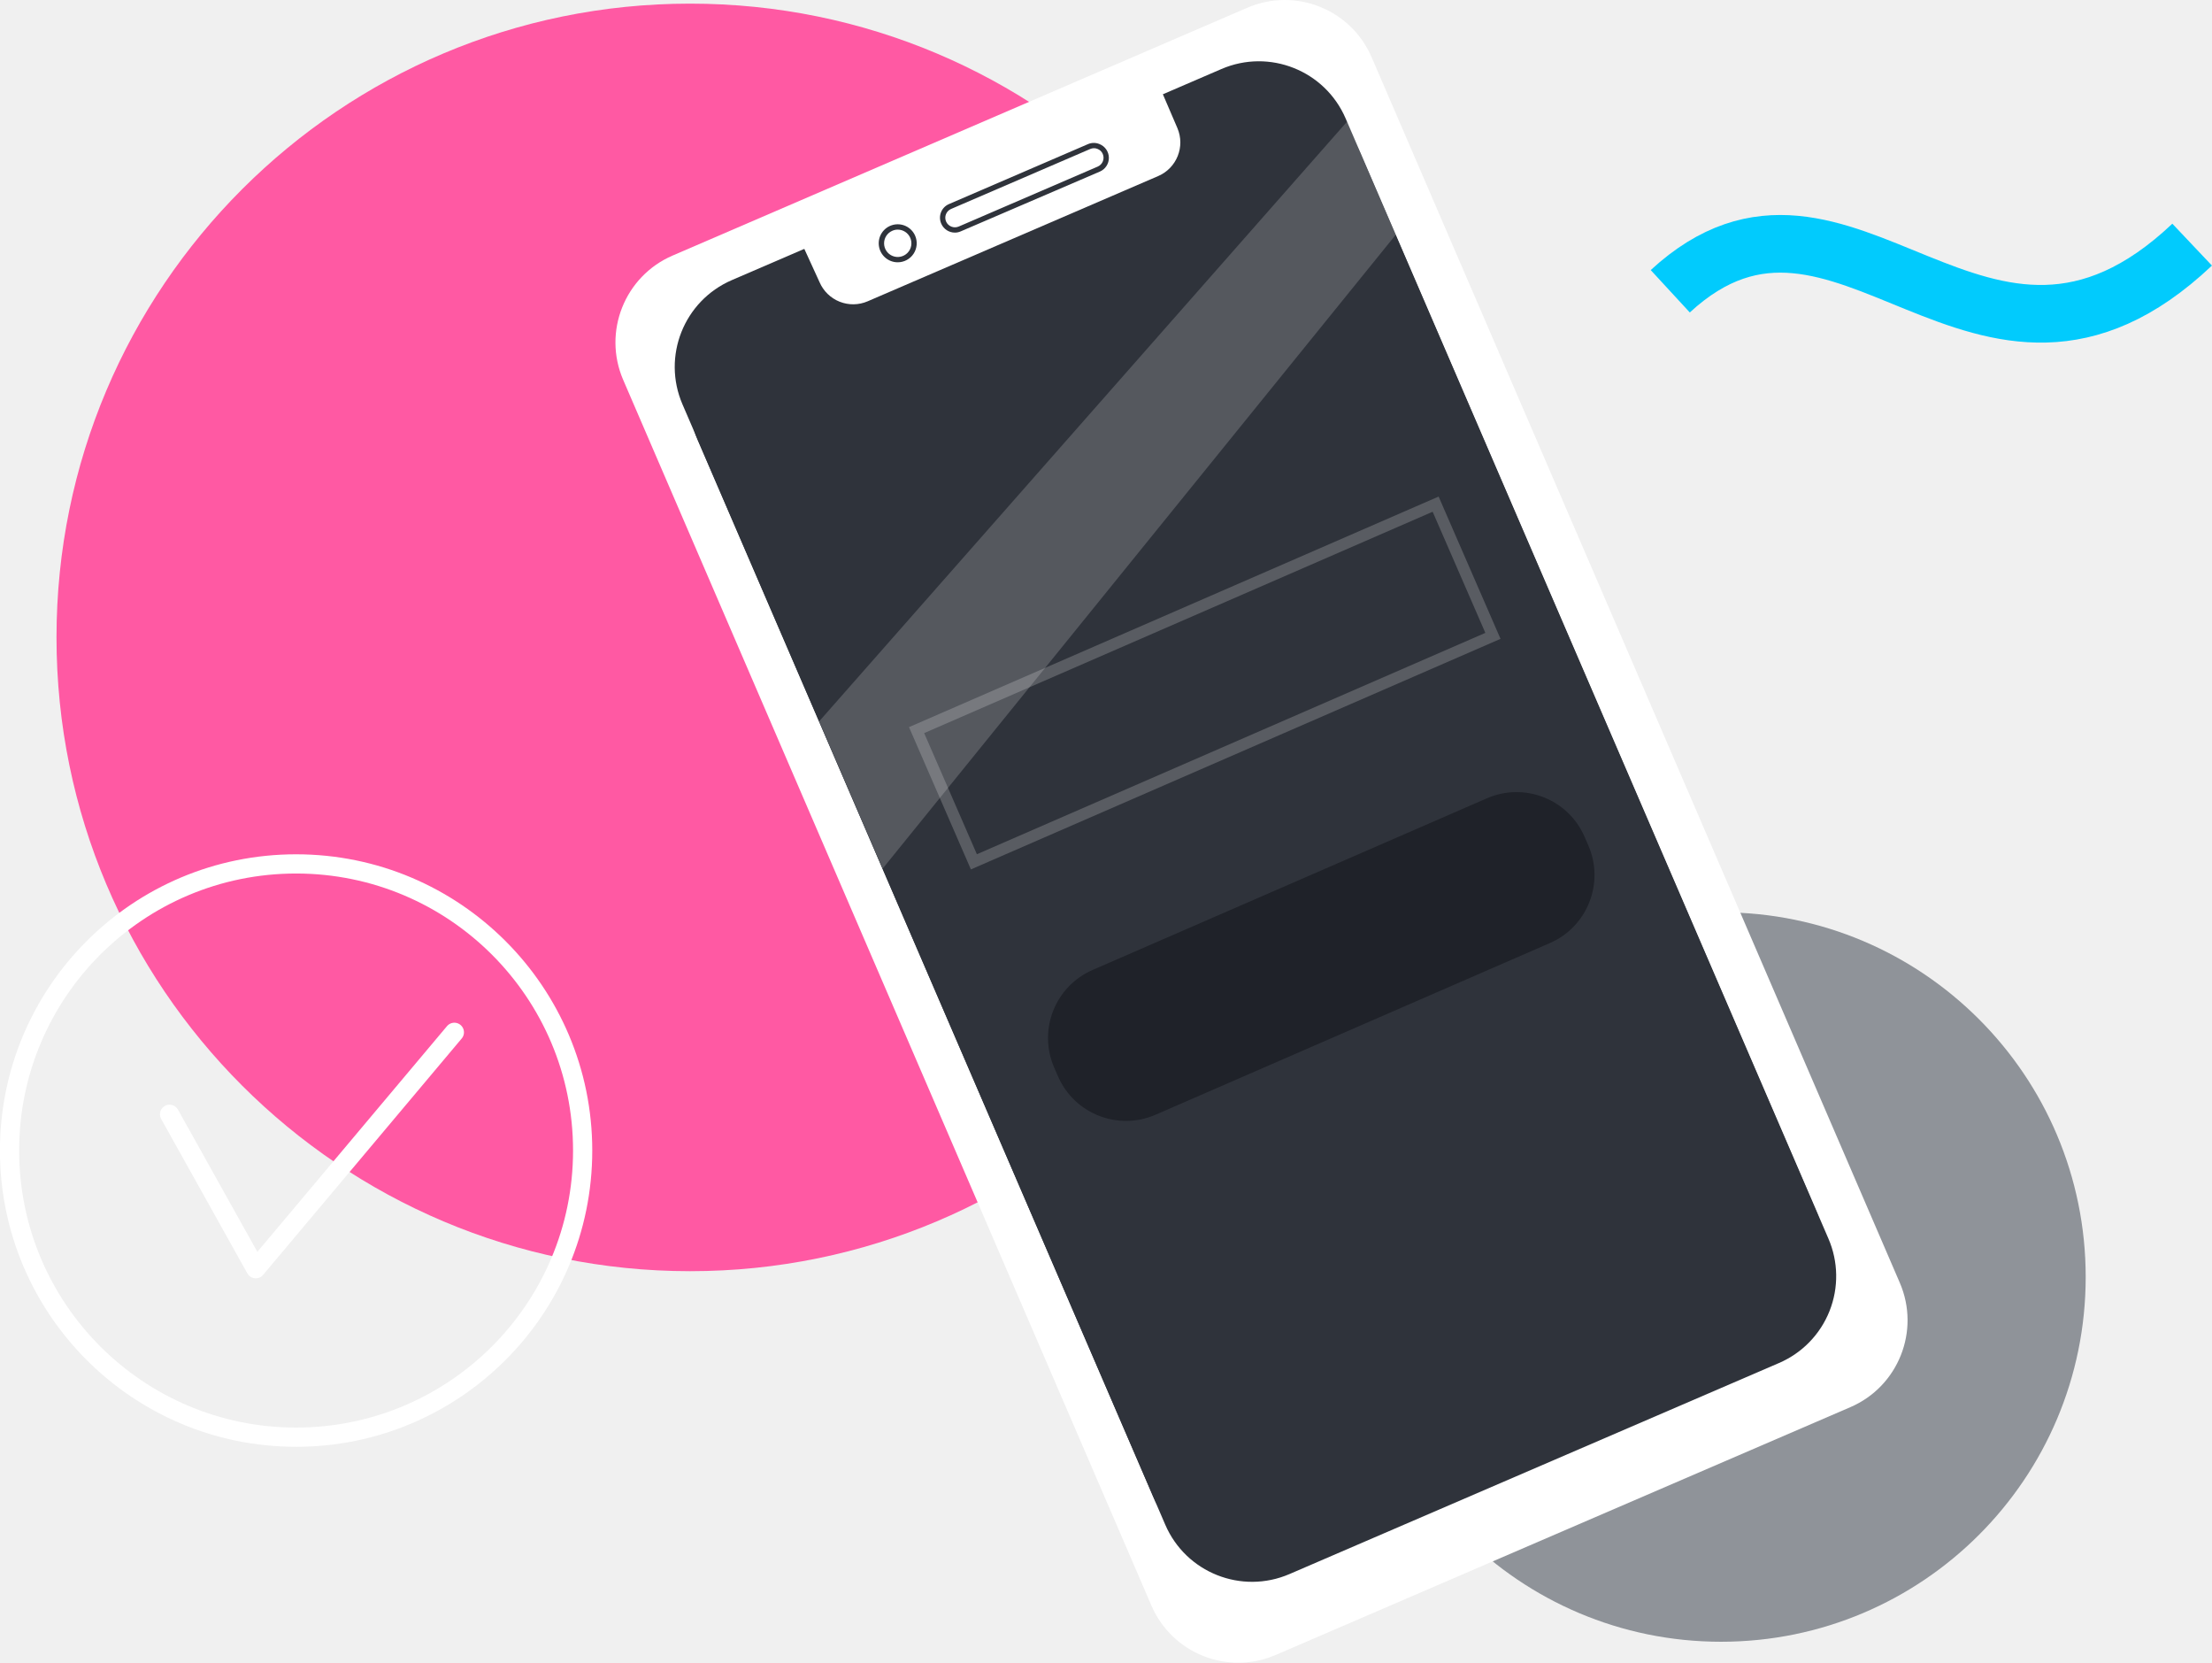
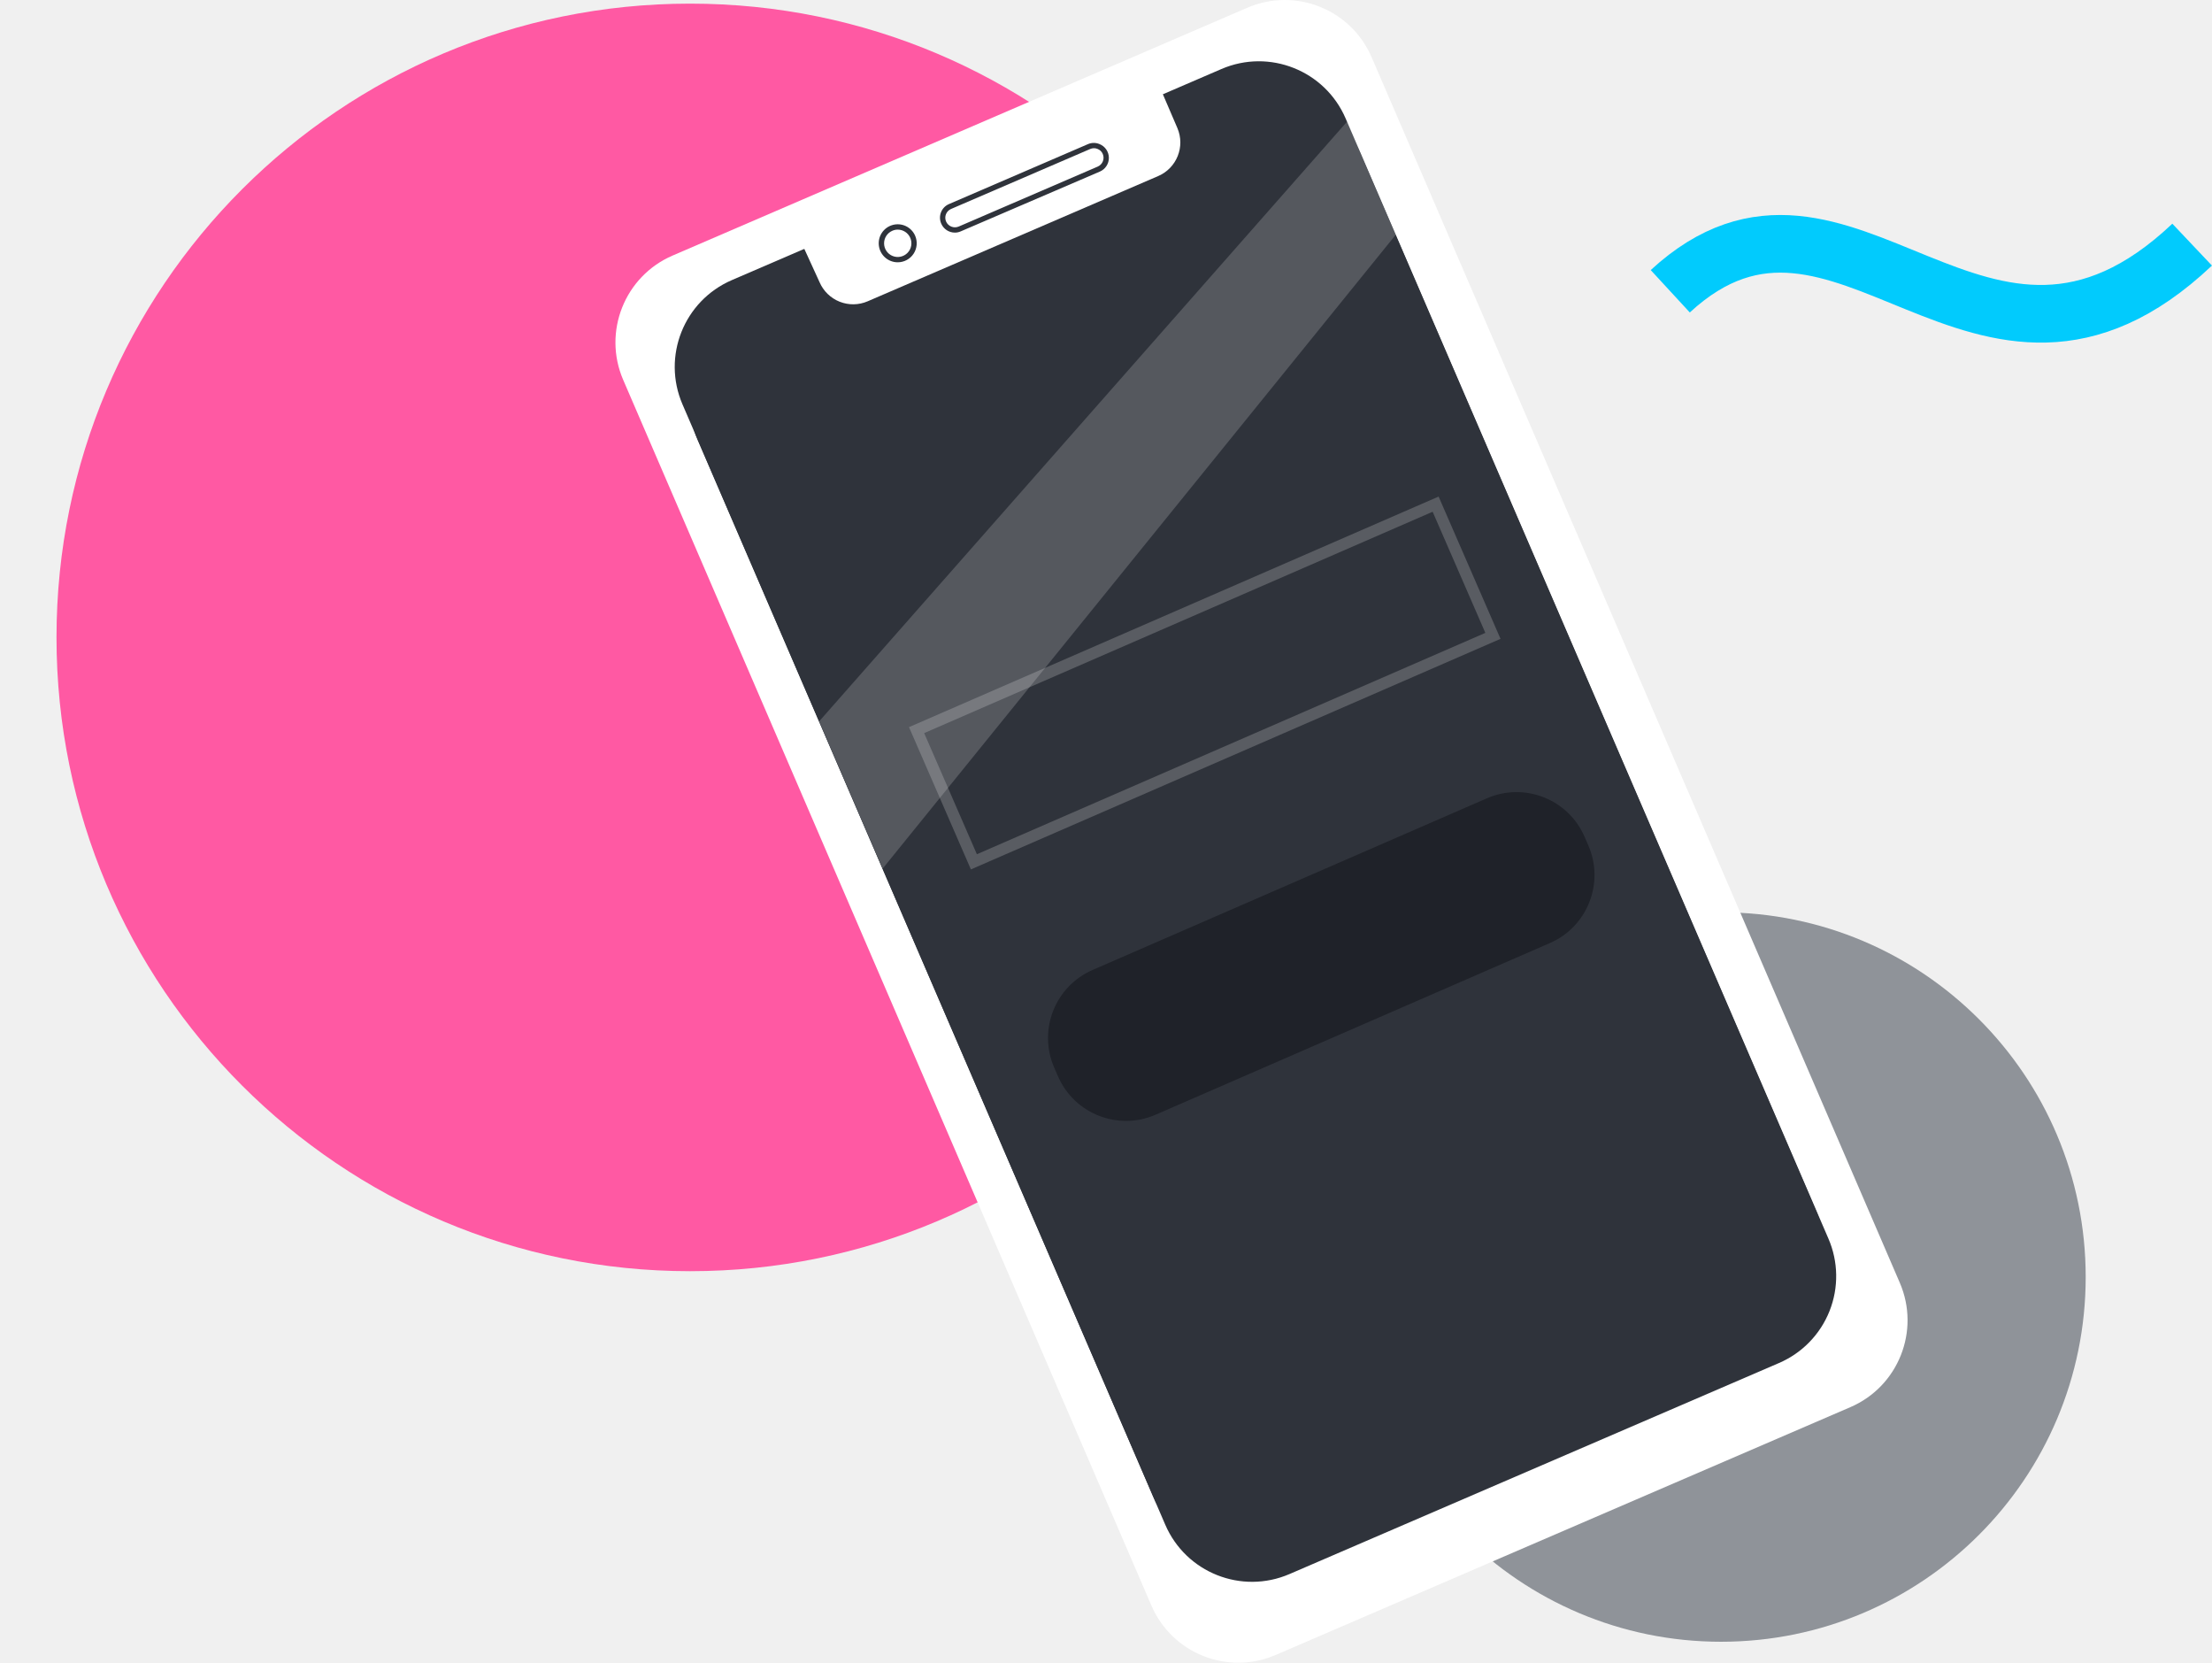
<svg xmlns="http://www.w3.org/2000/svg" viewBox="0 0 310.85 233.59">
-   <defs>
-     <style>.a{fill:#ff59a3;}.b{fill:#8f9399;}.c,.g{fill:#fff;}.d,.e{fill:#2f333b;}.e{stroke:#595c62;stroke-width:1.62px;}.e,.h{stroke-miterlimit:10;}.f{fill:#1f2229;}.g{opacity:0.18;}.h,.i{fill:none;}.h{stroke:#01cbfd;stroke-width:8.1px;}.i{stroke:#fff;stroke-linecap:round;stroke-linejoin:round;stroke-width:2.7px;}</style>
-   </defs>
-   <circle class="a" cx="96.98" cy="89.55" r="89.04" />
-   <circle class="b" cx="241.86" cy="179.41" r="51.24" />
-   <rect class="c" x="120.01" y="9.75" width="114.53" height="214.09" rx="13.29" transform="translate(-31.75 79.72) rotate(-23.32)" />
-   <path class="d" d="M250,191.49l-68.79,29.65a13.28,13.28,0,0,1-17.46-6.94L95.91,56.81a13.28,13.28,0,0,1,6.94-17.46L171.64,9.7a13.28,13.28,0,0,1,17.46,6.94L256.94,174A13.28,13.28,0,0,1,250,191.49Z" />
-   <path class="d" d="M248.07,187l-68.79,29.65c-6.74,2.9-14.43.1-17.17-6.27L98,61.72c-2.74-6.37.5-13.88,7.24-16.79L174,15.28c6.74-2.9,14.43-.1,17.18,6.27l64.09,148.68C258.05,176.59,254.81,184.11,248.07,187Z" />
-   <path class="c" d="M162.77,24.73l-40.84,17.6a5.14,5.14,0,0,1-6.76-2.69l-2.33-5.09,50.28-22L165.46,18A5.14,5.14,0,0,1,162.77,24.73Z" />
-   <path class="d" d="M126.16,36.85a2.67,2.67,0,1,1,2.45-3.72h0a2.67,2.67,0,0,1-2.45,3.72Zm0-4.59a1.85,1.85,0,0,0-.76.16,1.92,1.92,0,1,0,2.52,1h0A1.92,1.92,0,0,0,126.16,32.26Z" />
-   <path class="d" d="M134.19,32.68a2.09,2.09,0,0,1-1.92-1.26,2.08,2.08,0,0,1,1.09-2.75l19.55-8.43a2.07,2.07,0,0,1,1.6,0,2.09,2.09,0,0,1,.06,3.86L135,32.51A2,2,0,0,1,134.19,32.68Zm19.54-11.86a1.35,1.35,0,0,0-.52.11l-19.56,8.43a1.34,1.34,0,0,0-.7,1.76,1.36,1.36,0,0,0,1.77.71l19.55-8.43a1.35,1.35,0,0,0,.7-1.77,1.29,1.29,0,0,0-.74-.71A1.24,1.24,0,0,0,153.73,20.82Z" />
-   <rect class="e" x="129.53" y="85.87" width="79.55" height="20.18" transform="translate(-24.23 75.53) rotate(-23.52)" />
-   <rect class="f" x="145.03" y="123.3" width="81.28" height="22.18" rx="10.42" transform="translate(-38.2 85.25) rotate(-23.52)" />
-   <polygon class="g" points="189.31 17.08 115.12 101.34 124.04 122.03 196.16 32.96 189.31 17.08" />
-   <path class="h" d="M234.72,40.92c24.4-22.5,43.65,21.53,73.34-6.55" />
-   <polyline class="i" points="23.83 156.55 35.94 178.24 63.85 145.03" />
-   <circle class="i" cx="41.61" cy="161.64" r="40.27" />
+   <circle cx="96.98" cy="89.55" r="89.04" fill="#ff59a3" />
+   <circle cx="241.86" cy="179.41" r="51.24" fill="#8f9399" />
+   <rect x="120.01" y="9.75" width="114.53" height="214.09" rx="13.29" transform="rotate(-23.32 177.28 116.788)" fill="#fff" />
+   <path d="M250 191.49l-68.79 29.65a13.28 13.28 0 01-17.46-6.94L95.91 56.81a13.28 13.28 0 016.94-17.46L171.64 9.7a13.28 13.28 0 0117.46 6.94L256.94 174a13.28 13.28 0 01-6.94 17.49z" fill="#2f333b" />
+   <path d="M248.07 187l-68.79 29.65c-6.74 2.9-14.43.1-17.17-6.27L98 61.72c-2.74-6.37.5-13.88 7.24-16.79L174 15.28c6.74-2.9 14.43-.1 17.18 6.27l64.09 148.68c2.78 6.36-.46 13.88-7.2 16.77z" fill="#2f333b" />
+   <path d="M162.77 24.73l-40.84 17.6a5.14 5.14 0 01-6.76-2.69l-2.33-5.09 50.28-22 2.34 5.45a5.14 5.14 0 01-2.69 6.73z" fill="#fff" />
+   <path d="M126.16 36.85a2.67 2.67 0 112.45-3.72 2.67 2.67 0 01-2.45 3.72zm0-4.59a1.85 1.85 0 00-.76.16 1.92 1.92 0 102.52 1 1.92 1.92 0 00-1.76-1.16zM134.19 32.68a2.09 2.09 0 01-1.92-1.26 2.08 2.08 0 011.09-2.75l19.55-8.43a2.07 2.07 0 011.6 0 2.09 2.09 0 01.06 3.86L135 32.51a2 2 0 01-.81.17zm19.54-11.86a1.35 1.35 0 00-.52.11l-19.56 8.43a1.34 1.34 0 00-.7 1.76 1.36 1.36 0 001.77.71l19.55-8.43a1.35 1.35 0 00.7-1.77 1.29 1.29 0 00-.74-.71 1.24 1.24 0 00-.5-.1z" fill="#2f333b" />
+   <path fill="#2f333b" stroke="#595c62" stroke-miterlimit="10" stroke-width="1.62" d="M128.807 102.575l72.94-31.746 8.054 18.503-72.941 31.746z" />
+   <rect x="145.03" y="123.3" width="81.28" height="22.18" rx="10.42" transform="rotate(-23.52 185.648 134.371)" fill="#1f2229" />
+   <path fill="#fff" opacity=".18" d="M189.31 17.08l-74.19 84.26 8.92 20.69 72.12-89.07-6.85-15.88z" />
+   <path d="M234.72 40.92c24.4-22.5 43.65 21.53 73.34-6.55" fill="none" stroke="#01cbfd" stroke-miterlimit="10" stroke-width="8.1" />
+   <g fill="none" stroke-linecap="round" stroke-linejoin="round">
+     <path d="M23.83 156.55l12.11 21.69 27.91-33.21" />
+     <circle cx="41.61" cy="161.64" r="40.27" />
+   </g>
</svg>
